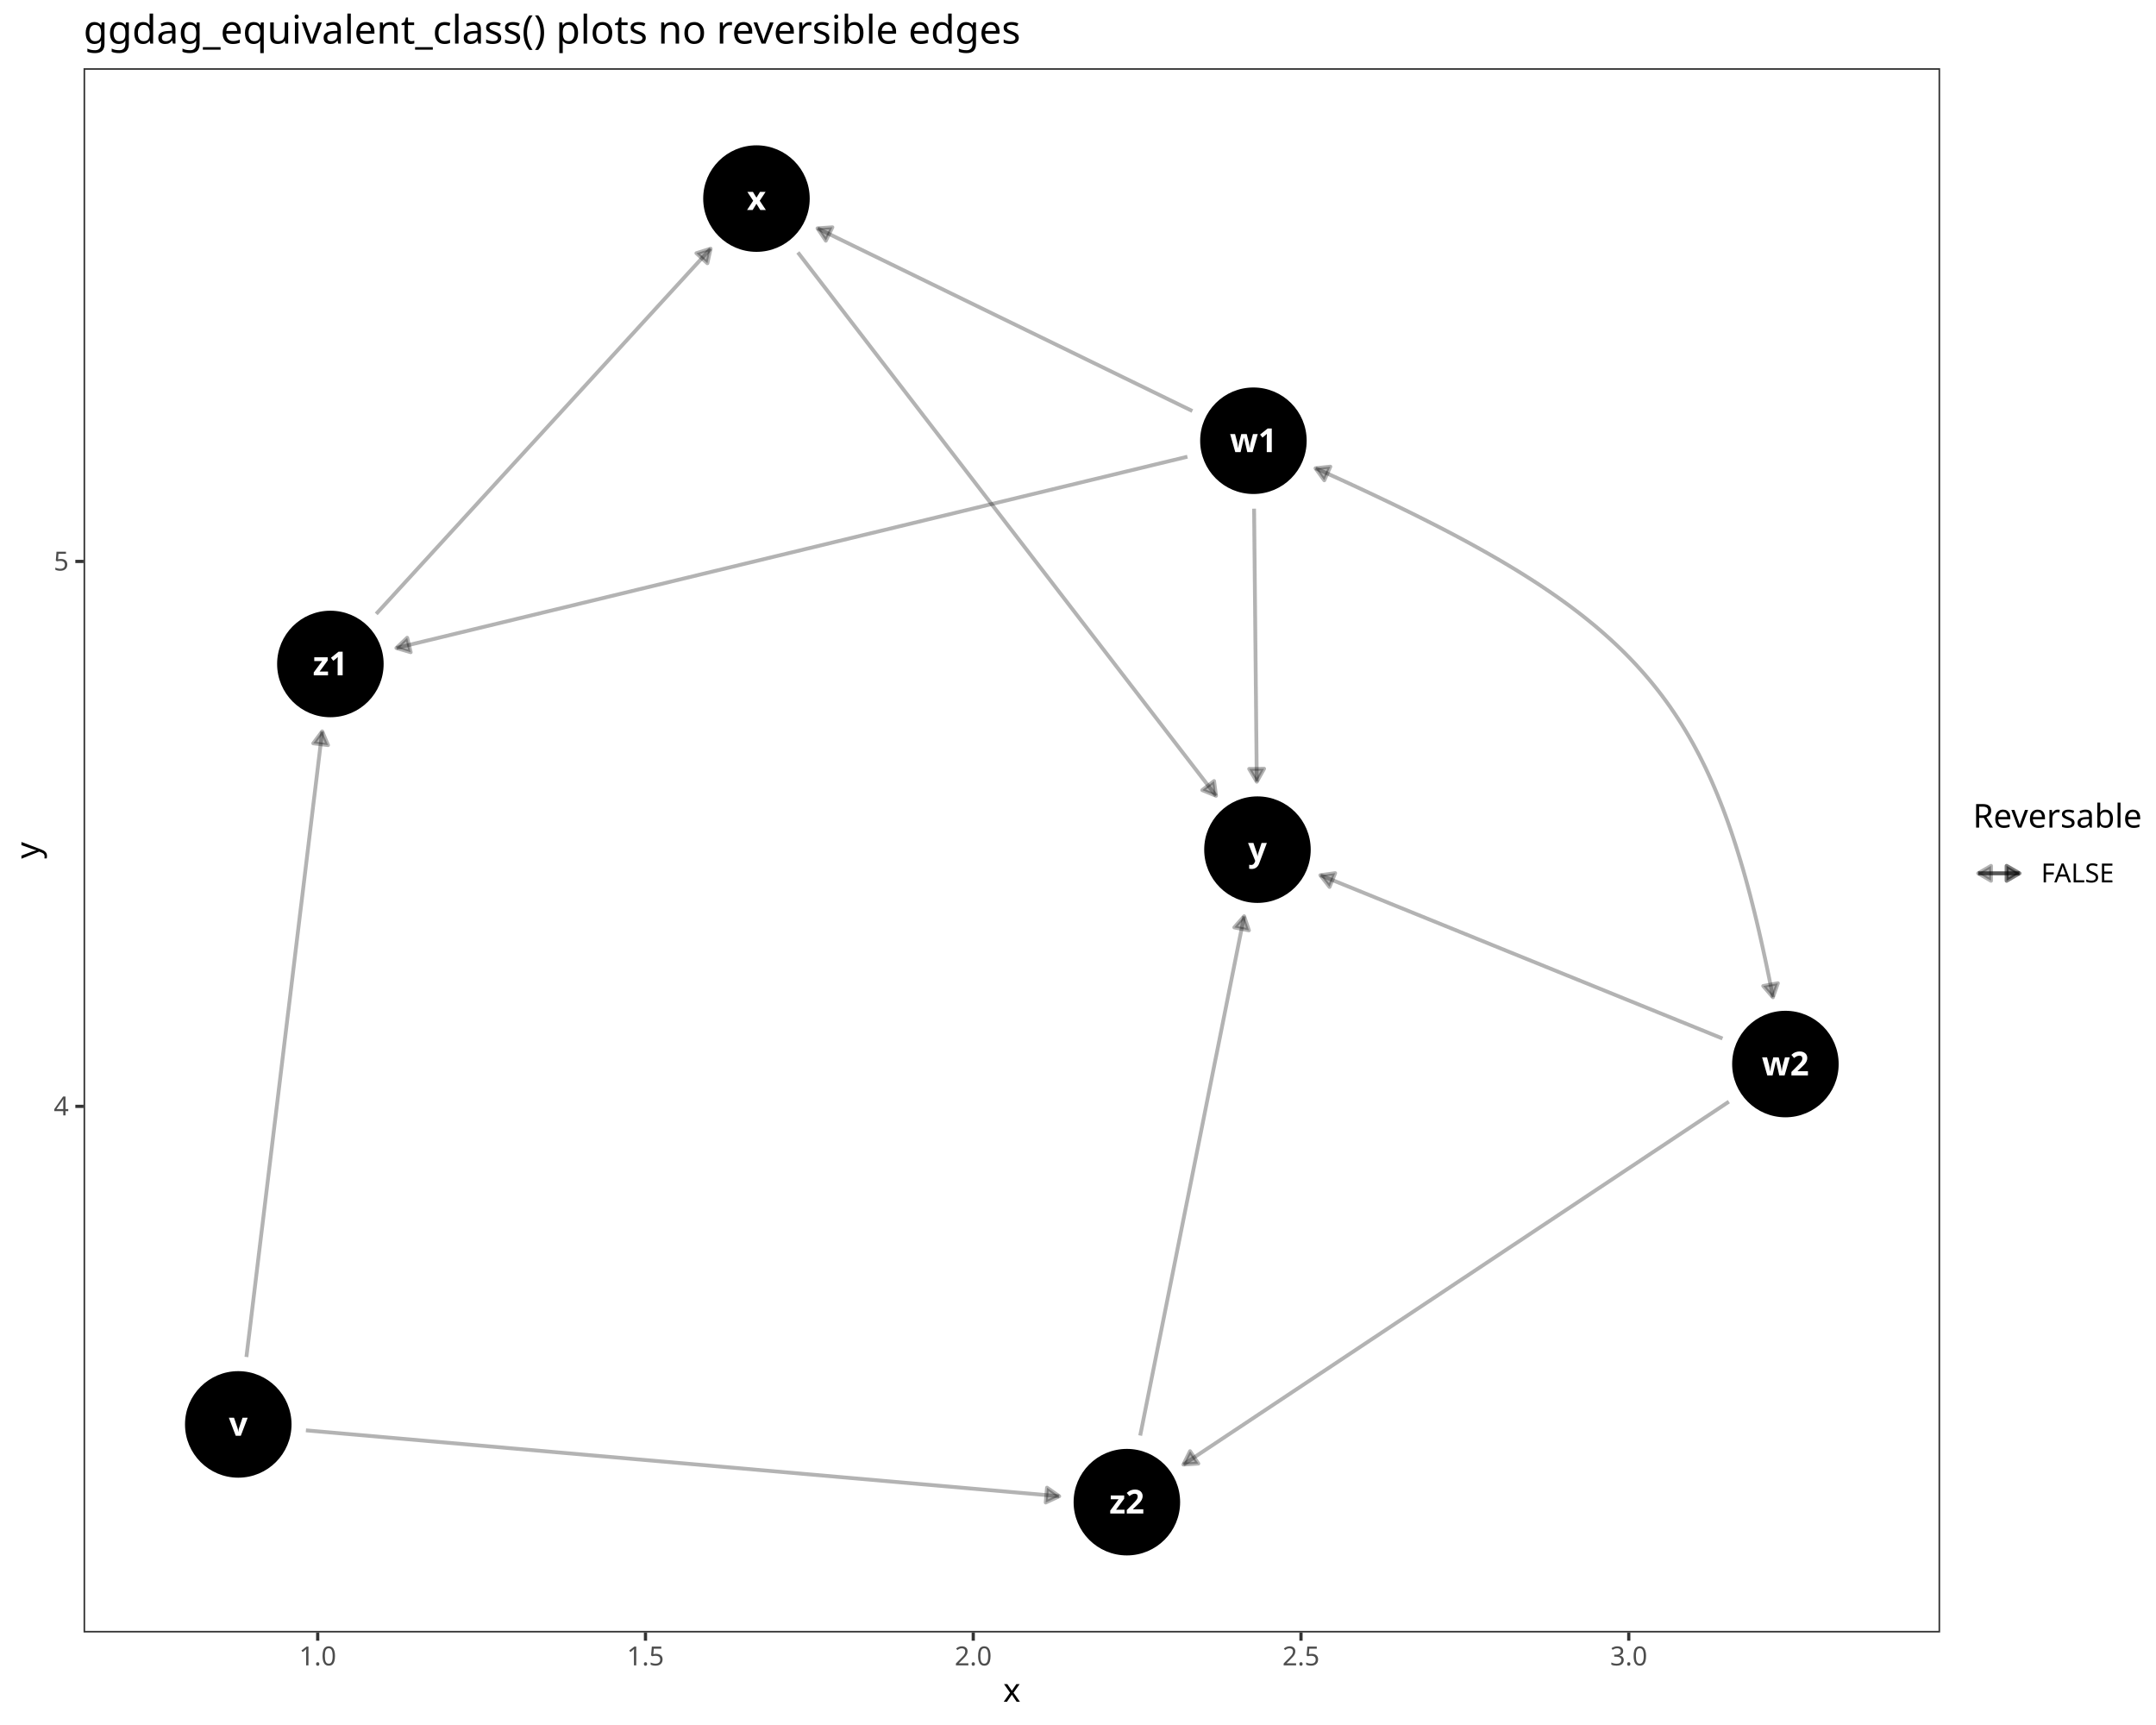
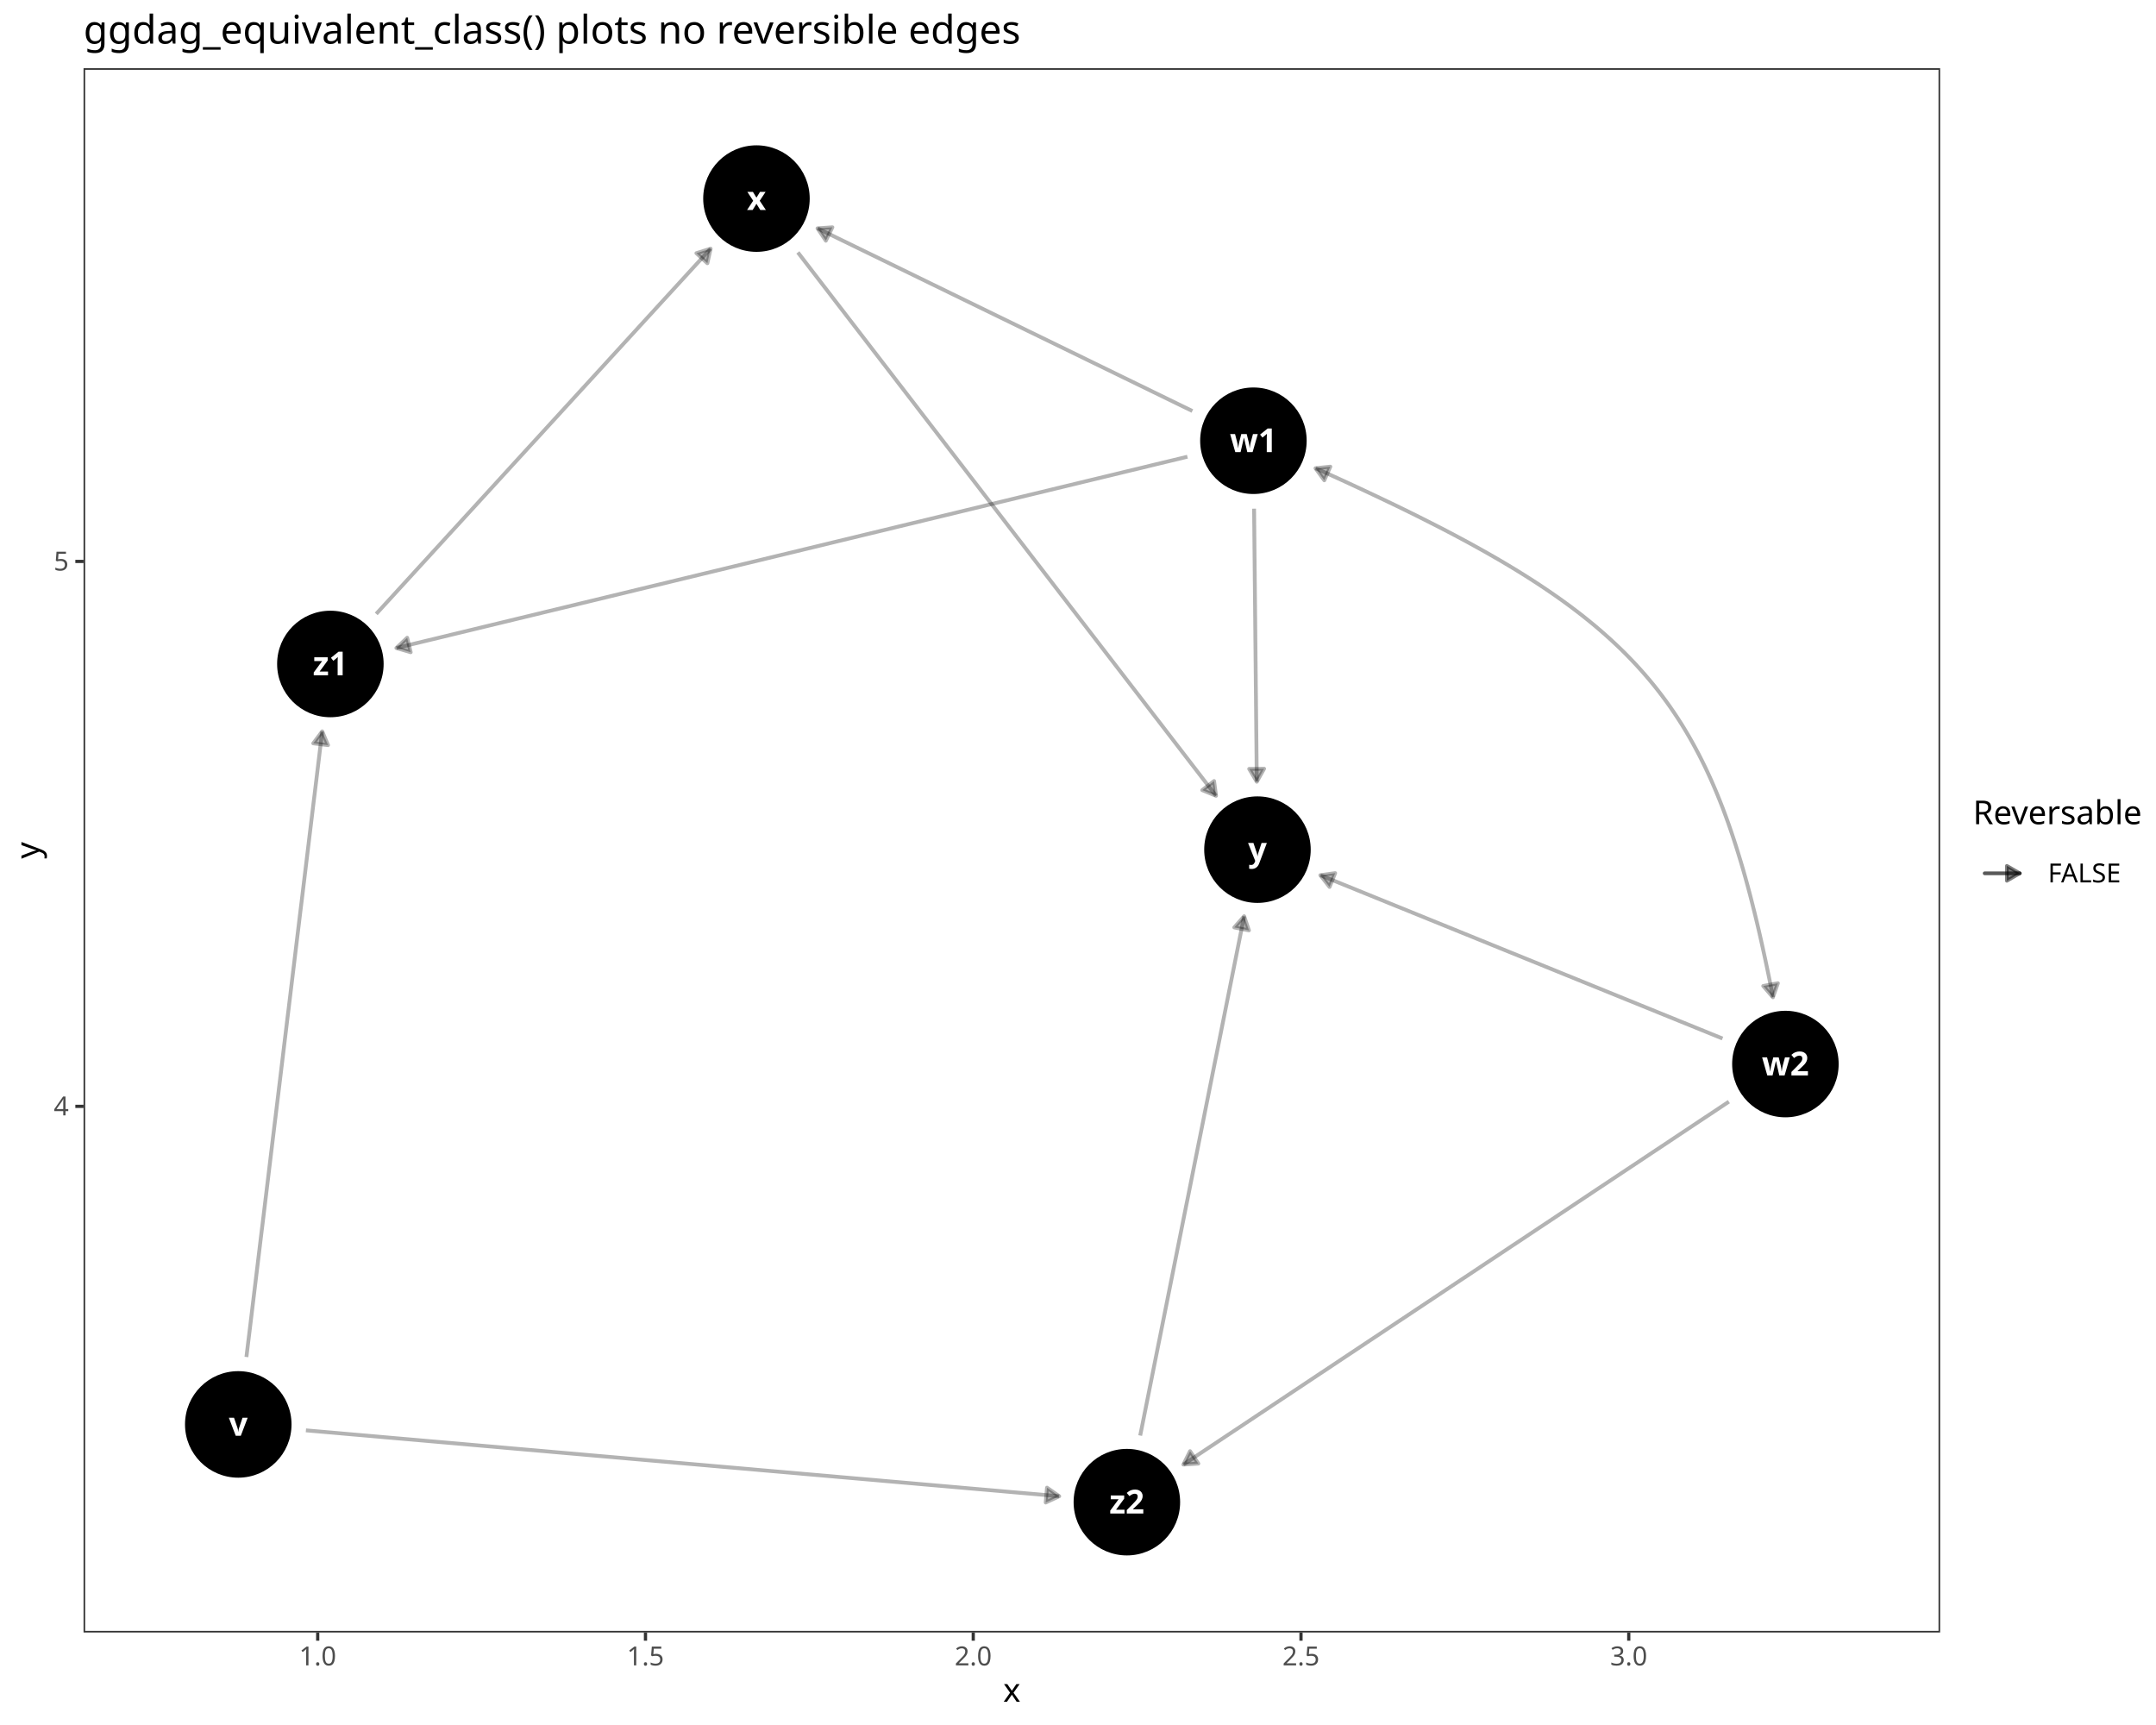
<svg xmlns="http://www.w3.org/2000/svg" class="svglite" data-engine-version="2.0" width="720.00pt" height="576.00pt" viewBox="0 0 720.00 576.00">
  <defs>
    <style type="text/css">
    .svglite line, .svglite polyline, .svglite polygon, .svglite path, .svglite rect, .svglite circle {
      fill: none;
      stroke: #000000;
      stroke-linecap: round;
      stroke-linejoin: round;
      stroke-miterlimit: 10.00;
    }
  </style>
  </defs>
  <rect width="100%" height="100%" style="stroke: none; fill: #FFFFFF;" />
  <defs>
    <clipPath id="cpMC4wMHw3MjAuMDB8MC4wMHw1NzYuMDA=">
      <rect x="0.00" y="0.00" width="720.00" height="576.00" />
    </clipPath>
  </defs>
  <g clip-path="url(#cpMC4wMHw3MjAuMDB8MC4wMHw1NzYuMDA=)">
    <rect x="0.00" y="0.00" width="720.00" height="576.00" style="stroke-width: 1.07; stroke: #FFFFFF; fill: #FFFFFF;" />
  </g>
  <defs>
    <clipPath id="cpMjcuOTB8NjQ3LjkxfDIyLjc4fDU0NS4xMQ==">
      <rect x="27.90" y="22.78" width="620.01" height="522.33" />
    </clipPath>
  </defs>
  <g clip-path="url(#cpMjcuOTB8NjQ3LjkxfDIyLjc4fDU0NS4xMQ==)">
    <rect x="27.90" y="22.78" width="620.01" height="522.33" style="stroke-width: 1.07; stroke: none; fill: #FFFFFF;" />
    <polyline points="82.29,453.12 82.36,452.55 82.67,449.98 82.98,447.42 83.30,444.85 83.61,442.29 83.92,439.72 84.23,437.16 84.54,434.59 84.85,432.03 85.16,429.46 85.47,426.90 85.78,424.33 86.09,421.77 86.40,419.20 86.71,416.64 87.02,414.07 87.33,411.51 87.65,408.94 87.96,406.38 88.27,403.82 88.58,401.25 88.89,398.69 89.20,396.12 89.51,393.56 89.82,390.99 90.13,388.43 90.44,385.86 90.75,383.30 91.06,380.73 91.37,378.17 91.68,375.60 92.00,373.04 92.31,370.47 92.62,367.91 92.93,365.34 93.24,362.78 93.55,360.21 93.86,357.65 94.17,355.08 94.48,352.52 94.79,349.95 95.10,347.39 95.41,344.82 95.72,342.26 96.03,339.69 96.35,337.13 96.66,334.56 96.97,332.00 97.28,329.43 97.59,326.87 97.90,324.30 98.21,321.74 98.52,319.18 98.83,316.61 99.14,314.05 99.45,311.48 99.76,308.92 100.07,306.35 100.38,303.79 100.70,301.22 101.01,298.66 101.32,296.09 101.63,293.53 101.94,290.96 102.25,288.40 102.56,285.83 102.87,283.27 103.18,280.70 103.49,278.14 103.80,275.57 104.11,273.01 104.42,270.44 104.73,267.88 105.05,265.31 105.36,262.75 105.67,260.18 105.98,257.62 106.29,255.05 106.60,252.49 106.91,249.92 107.22,247.36 107.53,244.79 107.60,244.22 " style="stroke-width: 1.28; stroke: #000000; stroke-opacity: 0.30; stroke-linecap: butt;" />
    <polygon points="109.55,248.81 107.60,244.22 104.61,248.21 " style="stroke-width: 1.28; stroke: #000000; stroke-opacity: 0.30; stroke-linecap: butt; fill: #000000; fill-opacity: 0.30;" />
    <polyline points="102.16,477.61 103.55,477.73 106.54,477.99 109.54,478.25 112.54,478.51 115.54,478.78 118.53,479.04 121.53,479.30 124.53,479.56 127.53,479.83 130.52,480.09 133.52,480.35 136.52,480.61 139.52,480.87 142.52,481.14 145.51,481.40 148.51,481.66 151.51,481.92 154.51,482.18 157.50,482.45 160.50,482.71 163.50,482.97 166.50,483.23 169.49,483.50 172.49,483.76 175.49,484.02 178.49,484.28 181.48,484.54 184.48,484.81 187.48,485.07 190.48,485.33 193.47,485.59 196.47,485.86 199.47,486.12 202.47,486.38 205.46,486.64 208.46,486.90 211.46,487.17 214.46,487.43 217.45,487.69 220.45,487.95 223.45,488.21 226.45,488.48 229.44,488.74 232.44,489.00 235.44,489.26 238.44,489.53 241.43,489.79 244.43,490.05 247.43,490.31 250.43,490.57 253.42,490.84 256.42,491.10 259.42,491.36 262.42,491.62 265.41,491.88 268.41,492.15 271.41,492.41 274.41,492.67 277.40,492.93 280.40,493.20 283.40,493.46 286.40,493.72 289.39,493.98 292.39,494.24 295.39,494.51 298.39,494.77 301.38,495.03 304.38,495.29 307.38,495.56 310.38,495.82 313.37,496.08 316.37,496.34 319.37,496.60 322.37,496.87 325.36,497.13 328.36,497.39 331.36,497.65 334.36,497.91 337.36,498.18 340.35,498.44 343.35,498.70 346.35,498.96 349.35,499.23 352.34,499.49 353.73,499.61 " style="stroke-width: 1.28; stroke: #000000; stroke-opacity: 0.30; stroke-linecap: butt;" />
    <polygon points="349.22,501.71 353.73,499.61 349.65,496.75 " style="stroke-width: 1.28; stroke: #000000; stroke-opacity: 0.30; stroke-linecap: butt; fill: #000000; fill-opacity: 0.30;" />
    <polyline points="398.19,137.24 396.79,136.55 395.11,135.74 393.43,134.92 391.76,134.10 390.08,133.29 388.41,132.47 386.73,131.65 385.05,130.84 383.38,130.02 381.70,129.20 380.02,128.39 378.35,127.57 376.67,126.75 374.99,125.94 373.32,125.12 371.64,124.30 369.97,123.49 368.29,122.67 366.61,121.85 364.94,121.04 363.26,120.22 361.58,119.40 359.91,118.58 358.23,117.77 356.56,116.95 354.88,116.13 353.20,115.32 351.53,114.50 349.85,113.68 348.17,112.87 346.50,112.05 344.82,111.23 343.14,110.42 341.47,109.60 339.79,108.78 338.12,107.97 336.44,107.15 334.76,106.33 333.09,105.52 331.41,104.70 329.73,103.88 328.06,103.07 326.38,102.25 324.70,101.43 323.03,100.62 321.35,99.80 319.68,98.98 318.00,98.17 316.32,97.35 314.65,96.53 312.97,95.71 311.29,94.90 309.62,94.08 307.94,93.26 306.26,92.45 304.59,91.63 302.91,90.81 301.24,90.00 299.56,89.18 297.88,88.36 296.21,87.55 294.53,86.73 292.85,85.91 291.18,85.10 289.50,84.28 287.82,83.46 286.15,82.65 284.47,81.83 282.80,81.01 281.12,80.20 279.44,79.38 277.77,78.56 276.09,77.75 274.41,76.93 273.01,76.24 " style="stroke-width: 1.28; stroke: #000000; stroke-opacity: 0.30; stroke-linecap: butt;" />
    <polygon points="277.98,75.89 273.01,76.24 275.79,80.37 " style="stroke-width: 1.28; stroke: #000000; stroke-opacity: 0.30; stroke-linecap: butt; fill: #000000; fill-opacity: 0.30;" />
    <polyline points="418.80,169.85 418.81,170.62 418.83,172.00 418.84,173.38 418.85,174.75 418.87,176.13 418.88,177.51 418.89,178.89 418.91,180.27 418.92,181.65 418.93,183.03 418.95,184.41 418.96,185.79 418.98,187.17 418.99,188.55 419.00,189.92 419.02,191.30 419.03,192.68 419.04,194.06 419.06,195.44 419.07,196.82 419.08,198.20 419.10,199.58 419.11,200.96 419.13,202.34 419.14,203.72 419.15,205.10 419.17,206.47 419.18,207.85 419.19,209.23 419.21,210.61 419.22,211.99 419.23,213.37 419.25,214.75 419.26,216.13 419.28,217.51 419.29,218.89 419.30,220.27 419.32,221.64 419.33,223.02 419.34,224.40 419.36,225.78 419.37,227.16 419.38,228.54 419.40,229.92 419.41,231.30 419.43,232.68 419.44,234.06 419.45,235.44 419.47,236.82 419.48,238.19 419.49,239.57 419.51,240.95 419.52,242.33 419.53,243.71 419.55,245.09 419.56,246.47 419.58,247.85 419.59,249.23 419.60,250.61 419.62,251.99 419.63,253.36 419.64,254.74 419.66,256.12 419.67,257.50 419.68,258.88 419.70,260.26 419.71,261.03 " style="stroke-width: 1.28; stroke: #000000; stroke-opacity: 0.30; stroke-linecap: butt;" />
    <polygon points="417.17,256.74 419.71,261.03 422.15,256.69 " style="stroke-width: 1.28; stroke: #000000; stroke-opacity: 0.30; stroke-linecap: butt; fill: #000000; fill-opacity: 0.30;" />
    <polyline points="396.54,152.50 393.67,153.20 390.56,153.95 387.44,154.70 384.33,155.45 381.22,156.21 378.10,156.96 374.99,157.71 371.88,158.47 368.76,159.22 365.65,159.97 362.53,160.72 359.42,161.48 356.31,162.23 353.19,162.98 350.08,163.74 346.97,164.49 343.85,165.24 340.74,165.99 337.62,166.75 334.51,167.50 331.40,168.25 328.28,169.01 325.17,169.76 322.06,170.51 318.94,171.27 315.83,172.02 312.72,172.77 309.60,173.52 306.49,174.28 303.37,175.03 300.26,175.78 297.15,176.54 294.03,177.29 290.92,178.04 287.81,178.79 284.69,179.55 281.58,180.30 278.47,181.05 275.35,181.81 272.24,182.56 269.12,183.31 266.01,184.07 262.90,184.82 259.78,185.57 256.67,186.32 253.56,187.08 250.44,187.83 247.33,188.58 244.21,189.34 241.10,190.09 237.99,190.84 234.87,191.59 231.76,192.35 228.65,193.10 225.53,193.85 222.42,194.61 219.31,195.36 216.19,196.11 213.08,196.86 209.96,197.62 206.85,198.37 203.74,199.12 200.62,199.88 197.51,200.63 194.40,201.38 191.28,202.14 188.17,202.89 185.06,203.64 181.94,204.39 178.83,205.15 175.71,205.90 172.60,206.65 169.49,207.41 166.37,208.16 163.26,208.91 160.15,209.66 157.03,210.42 153.92,211.17 150.81,211.92 147.69,212.68 144.58,213.43 141.46,214.18 138.35,214.93 135.24,215.69 132.37,216.38 " style="stroke-width: 1.28; stroke: #000000; stroke-opacity: 0.30; stroke-linecap: butt;" />
    <polygon points="135.98,212.95 132.37,216.38 137.15,217.79 " style="stroke-width: 1.28; stroke: #000000; stroke-opacity: 0.30; stroke-linecap: butt; fill: #000000; fill-opacity: 0.30;" />
    <polyline points="575.23,346.77 574.87,346.62 573.09,345.90 571.31,345.18 569.53,344.45 567.75,343.73 565.97,343.01 564.19,342.28 562.41,341.56 560.62,340.84 558.84,340.11 557.06,339.39 555.28,338.67 553.50,337.95 551.72,337.22 549.94,336.50 548.16,335.78 546.38,335.05 544.60,334.33 542.81,333.61 541.03,332.88 539.25,332.16 537.47,331.44 535.69,330.71 533.91,329.99 532.13,329.27 530.35,328.54 528.57,327.82 526.79,327.10 525.01,326.37 523.22,325.65 521.44,324.93 519.66,324.20 517.88,323.48 516.10,322.76 514.32,322.03 512.54,321.31 510.76,320.59 508.98,319.87 507.20,319.14 505.42,318.42 503.63,317.70 501.85,316.97 500.07,316.25 498.29,315.53 496.51,314.80 494.73,314.08 492.95,313.36 491.17,312.63 489.39,311.91 487.61,311.19 485.82,310.46 484.04,309.74 482.26,309.02 480.48,308.29 478.70,307.57 476.92,306.85 475.14,306.12 473.36,305.40 471.58,304.68 469.80,303.95 468.02,303.23 466.23,302.51 464.45,301.79 462.67,301.06 460.89,300.34 459.11,299.62 457.33,298.89 455.55,298.17 453.77,297.45 451.99,296.72 450.21,296.00 448.43,295.28 446.64,294.55 444.86,293.83 443.08,293.11 441.30,292.38 440.94,292.24 " style="stroke-width: 1.28; stroke: #000000; stroke-opacity: 0.30; stroke-linecap: butt;" />
    <polygon points="445.88,291.55 440.94,292.24 444.00,296.17 " style="stroke-width: 1.28; stroke: #000000; stroke-opacity: 0.30; stroke-linecap: butt; fill: #000000; fill-opacity: 0.30;" />
    <polyline points="577.36,367.86 576.25,368.60 574.03,370.08 571.81,371.56 569.59,373.03 567.36,374.51 565.14,375.99 562.92,377.47 560.70,378.94 558.48,380.42 556.26,381.90 554.04,383.38 551.81,384.85 549.59,386.33 547.37,387.81 545.15,389.29 542.93,390.76 540.71,392.24 538.49,393.72 536.26,395.20 534.04,396.67 531.82,398.15 529.60,399.63 527.38,401.11 525.16,402.59 522.94,404.06 520.71,405.54 518.49,407.02 516.27,408.50 514.05,409.97 511.83,411.45 509.61,412.93 507.39,414.41 505.16,415.88 502.94,417.36 500.72,418.84 498.50,420.32 496.28,421.79 494.06,423.27 491.84,424.75 489.62,426.23 487.39,427.70 485.17,429.18 482.95,430.66 480.73,432.14 478.51,433.62 476.29,435.09 474.07,436.57 471.84,438.05 469.62,439.53 467.40,441.00 465.18,442.48 462.96,443.96 460.74,445.44 458.52,446.91 456.29,448.39 454.07,449.87 451.85,451.35 449.63,452.82 447.41,454.30 445.19,455.78 442.97,457.26 440.74,458.73 438.52,460.21 436.30,461.69 434.08,463.17 431.86,464.64 429.64,466.12 427.42,467.60 425.19,469.08 422.97,470.56 420.75,472.03 418.53,473.51 416.31,474.99 414.09,476.47 411.87,477.94 409.64,479.42 407.42,480.90 405.20,482.38 402.98,483.85 400.76,485.33 398.54,486.81 396.32,488.29 395.20,489.03 " style="stroke-width: 1.28; stroke: #000000; stroke-opacity: 0.30; stroke-linecap: butt;" />
    <polygon points="397.42,484.56 395.20,489.03 400.18,488.71 " style="stroke-width: 1.28; stroke: #000000; stroke-opacity: 0.30; stroke-linecap: butt; fill: #000000; fill-opacity: 0.30;" />
    <polyline points="266.45,84.28 267.83,86.07 269.52,88.27 271.21,90.47 272.90,92.66 274.59,94.86 276.28,97.05 277.97,99.25 279.66,101.45 281.35,103.64 283.04,105.84 284.73,108.03 286.42,110.23 288.11,112.42 289.80,114.62 291.49,116.82 293.18,119.01 294.87,121.21 296.56,123.40 298.25,125.60 299.94,127.80 301.63,129.99 303.32,132.19 305.01,134.38 306.70,136.58 308.39,138.78 310.08,140.97 311.77,143.17 313.46,145.36 315.15,147.56 316.84,149.76 318.53,151.95 320.22,154.15 321.91,156.34 323.60,158.54 325.29,160.73 326.98,162.93 328.67,165.13 330.36,167.32 332.05,169.52 333.74,171.71 335.43,173.91 337.12,176.11 338.81,178.30 340.50,180.50 342.19,182.69 343.88,184.89 345.57,187.09 347.26,189.28 348.95,191.48 350.64,193.67 352.33,195.87 354.02,198.07 355.71,200.26 357.40,202.46 359.09,204.65 360.78,206.85 362.47,209.04 364.16,211.24 365.85,213.44 367.54,215.63 369.23,217.83 370.92,220.02 372.61,222.22 374.30,224.42 375.99,226.61 377.68,228.81 379.37,231.00 381.06,233.20 382.75,235.40 384.44,237.59 386.13,239.79 387.82,241.98 389.51,244.18 391.20,246.37 392.89,248.57 394.58,250.77 396.27,252.96 397.96,255.16 399.65,257.35 401.34,259.55 403.03,261.75 404.72,263.94 406.10,265.73 " style="stroke-width: 1.28; stroke: #000000; stroke-opacity: 0.30; stroke-linecap: butt;" />
    <polygon points="401.49,263.83 406.10,265.73 405.44,260.80 " style="stroke-width: 1.28; stroke: #000000; stroke-opacity: 0.30; stroke-linecap: butt; fill: #000000; fill-opacity: 0.30;" />
    <polyline points="125.64,204.99 126.14,204.44 127.58,202.87 129.01,201.31 130.45,199.74 131.89,198.17 133.32,196.60 134.76,195.03 136.20,193.46 137.64,191.89 139.07,190.32 140.51,188.75 141.95,187.18 143.39,185.61 144.82,184.04 146.26,182.47 147.70,180.90 149.13,179.33 150.57,177.76 152.01,176.19 153.45,174.62 154.88,173.05 156.32,171.48 157.76,169.91 159.20,168.34 160.63,166.77 162.07,165.20 163.51,163.63 164.95,162.06 166.38,160.49 167.82,158.92 169.26,157.35 170.69,155.78 172.13,154.21 173.57,152.64 175.01,151.07 176.44,149.50 177.88,147.94 179.32,146.37 180.76,144.80 182.19,143.23 183.63,141.66 185.07,140.09 186.51,138.52 187.94,136.95 189.38,135.38 190.82,133.81 192.25,132.24 193.69,130.67 195.13,129.10 196.57,127.53 198.00,125.96 199.44,124.39 200.88,122.82 202.32,121.25 203.75,119.68 205.19,118.11 206.63,116.54 208.06,114.97 209.50,113.40 210.94,111.83 212.38,110.26 213.81,108.69 215.25,107.12 216.69,105.55 218.13,103.98 219.56,102.41 221.00,100.84 222.44,99.27 223.88,97.70 225.31,96.14 226.75,94.57 228.19,93.00 229.62,91.43 231.06,89.86 232.50,88.29 233.94,86.72 235.37,85.15 236.81,83.58 237.31,83.04 " style="stroke-width: 1.28; stroke: #000000; stroke-opacity: 0.30; stroke-linecap: butt;" />
    <polygon points="236.23,87.90 237.31,83.04 232.56,84.54 " style="stroke-width: 1.28; stroke: #000000; stroke-opacity: 0.30; stroke-linecap: butt; fill: #000000; fill-opacity: 0.30;" />
    <polyline points="380.77,479.35 381.17,477.38 381.61,475.18 382.05,472.97 382.49,470.77 382.93,468.57 383.37,466.37 383.81,464.17 384.25,461.97 384.69,459.77 385.13,457.57 385.57,455.37 386.01,453.17 386.45,450.97 386.89,448.77 387.34,446.56 387.78,444.36 388.22,442.16 388.66,439.96 389.10,437.76 389.54,435.56 389.98,433.36 390.42,431.16 390.86,428.96 391.30,426.76 391.74,424.56 392.18,422.36 392.62,420.16 393.06,417.95 393.50,415.75 393.94,413.55 394.38,411.35 394.82,409.15 395.26,406.95 395.70,404.75 396.14,402.55 396.59,400.35 397.03,398.15 397.47,395.95 397.91,393.75 398.35,391.54 398.79,389.34 399.23,387.14 399.67,384.94 400.11,382.74 400.55,380.54 400.99,378.34 401.43,376.14 401.87,373.94 402.31,371.74 402.75,369.54 403.19,367.34 403.63,365.14 404.07,362.93 404.51,360.73 404.95,358.53 405.39,356.33 405.83,354.13 406.28,351.93 406.72,349.73 407.16,347.53 407.60,345.33 408.04,343.13 408.48,340.93 408.92,338.73 409.36,336.52 409.80,334.32 410.24,332.12 410.68,329.92 411.12,327.72 411.56,325.52 412.00,323.32 412.44,321.12 412.88,318.92 413.32,316.72 413.76,314.52 414.20,312.32 414.64,310.11 415.08,307.91 415.48,305.94 " style="stroke-width: 1.28; stroke: #000000; stroke-opacity: 0.30; stroke-linecap: butt;" />
    <polygon points="417.08,310.66 415.48,305.94 412.19,309.68 " style="stroke-width: 1.28; stroke: #000000; stroke-opacity: 0.30; stroke-linecap: butt; fill: #000000; fill-opacity: 0.30;" />
    <polyline points="439.31,156.35 442.05,157.56 445.72,159.23 449.33,160.88 452.87,162.52 456.34,164.14 459.75,165.75 463.10,167.34 466.39,168.92 469.61,170.49 472.78,172.05 475.88,173.61 478.92,175.15 481.91,176.68 484.84,178.21 487.71,179.74 490.52,181.25 493.27,182.77 495.98,184.28 498.62,185.79 501.22,187.29 503.76,188.80 506.25,190.30 508.68,191.81 511.07,193.32 513.41,194.83 515.69,196.35 517.93,197.87 520.12,199.39 522.27,200.92 524.37,202.46 526.42,204.01 528.43,205.56 530.39,207.13 532.31,208.70 534.19,210.29 536.02,211.89 537.82,213.50 539.57,215.13 541.29,216.77 542.96,218.42 544.60,220.10 546.20,221.79 547.76,223.50 549.29,225.23 550.78,226.97 552.24,228.74 553.67,230.54 555.06,232.35 556.42,234.19 557.75,236.05 559.04,237.94 560.31,239.85 561.55,241.79 562.76,243.76 563.94,245.76 565.09,247.78 566.22,249.84 567.33,251.93 568.40,254.05 569.46,256.20 570.49,258.39 571.50,260.61 572.48,262.87 573.45,265.17 574.39,267.50 575.32,269.87 576.22,272.28 577.11,274.73 577.98,277.22 578.83,279.75 579.67,282.33 580.49,284.95 581.30,287.61 582.10,290.32 582.88,293.07 583.65,295.87 584.41,298.72 585.15,301.62 585.89,304.56 586.62,307.56 587.34,310.61 588.05,313.71 588.75,316.86 589.45,320.07 590.14,323.33 590.83,326.65 591.51,330.03 592.07,333.01 " style="stroke-width: 1.28; stroke: #000000; stroke-opacity: 0.30; stroke-linecap: butt;" />
    <polygon points="444.27,155.82 439.31,156.35 442.25,160.38 " style="stroke-width: 1.28; stroke: #000000; stroke-opacity: 0.30; stroke-linecap: butt; fill: #000000; fill-opacity: 0.30;" />
    <polygon points="588.83,329.23 592.07,333.01 593.73,328.31 " style="stroke-width: 1.28; stroke: #000000; stroke-opacity: 0.30; stroke-linecap: butt; fill: #000000; fill-opacity: 0.30;" />
    <circle cx="79.57" cy="475.63" r="17.43" style="stroke-width: 0.71; fill: #000000;" />
    <circle cx="418.58" cy="147.17" r="17.43" style="stroke-width: 0.71; fill: #000000;" />
    <circle cx="596.24" cy="355.30" r="17.43" style="stroke-width: 0.71; fill: #000000;" />
    <circle cx="252.62" cy="66.31" r="17.43" style="stroke-width: 0.71; fill: #000000;" />
    <circle cx="419.93" cy="283.71" r="17.43" style="stroke-width: 0.71; fill: #000000;" />
    <circle cx="110.33" cy="221.71" r="17.43" style="stroke-width: 0.71; fill: #000000;" />
    <circle cx="376.32" cy="501.59" r="17.43" style="stroke-width: 0.71; fill: #000000;" />
    <text x="79.57" y="479.43" text-anchor="middle" style="font-size: 11.04px; font-weight: bold; fill: #FFFFFF; font-family: sans;" textLength="5.52px" lengthAdjust="spacingAndGlyphs">v</text>
    <text x="418.58" y="150.97" text-anchor="middle" style="font-size: 11.04px; font-weight: bold; fill: #FFFFFF; font-family: sans;" textLength="14.12px" lengthAdjust="spacingAndGlyphs">w1</text>
    <text x="596.24" y="359.10" text-anchor="middle" style="font-size: 11.04px; font-weight: bold; fill: #FFFFFF; font-family: sans;" textLength="14.12px" lengthAdjust="spacingAndGlyphs">w2</text>
    <text x="252.62" y="70.11" text-anchor="middle" style="font-size: 11.04px; font-weight: bold; fill: #FFFFFF; font-family: sans;" textLength="5.52px" lengthAdjust="spacingAndGlyphs">x</text>
    <text x="419.93" y="287.50" text-anchor="middle" style="font-size: 11.04px; font-weight: bold; fill: #FFFFFF; font-family: sans;" textLength="5.52px" lengthAdjust="spacingAndGlyphs">y</text>
    <text x="110.33" y="225.51" text-anchor="middle" style="font-size: 11.04px; font-weight: bold; fill: #FFFFFF; font-family: sans;" textLength="11.66px" lengthAdjust="spacingAndGlyphs">z1</text>
    <text x="376.32" y="505.38" text-anchor="middle" style="font-size: 11.04px; font-weight: bold; fill: #FFFFFF; font-family: sans;" textLength="11.66px" lengthAdjust="spacingAndGlyphs">z2</text>
    <rect x="27.90" y="22.78" width="620.01" height="522.33" style="stroke-width: 1.07; stroke: #333333;" />
  </g>
  <g clip-path="url(#cpMC4wMHw3MjAuMDB8MC4wMHw1NzYuMDA=)">
    <text x="22.97" y="372.45" text-anchor="end" style="font-size: 8.80px; fill: #4D4D4D; font-family: sans;" textLength="4.89px" lengthAdjust="spacingAndGlyphs">4</text>
    <text x="22.97" y="190.50" text-anchor="end" style="font-size: 8.80px; fill: #4D4D4D; font-family: sans;" textLength="4.89px" lengthAdjust="spacingAndGlyphs">5</text>
    <polyline points="25.16,369.43 27.90,369.43 " style="stroke-width: 1.07; stroke: #333333; stroke-linecap: butt;" />
    <polyline points="25.16,187.47 27.90,187.47 " style="stroke-width: 1.07; stroke: #333333; stroke-linecap: butt;" />
    <polyline points="106.10,547.85 106.10,545.11 " style="stroke-width: 1.07; stroke: #333333; stroke-linecap: butt;" />
    <polyline points="215.56,547.85 215.56,545.11 " style="stroke-width: 1.07; stroke: #333333; stroke-linecap: butt;" />
    <polyline points="325.02,547.85 325.02,545.11 " style="stroke-width: 1.07; stroke: #333333; stroke-linecap: butt;" />
    <polyline points="434.47,547.85 434.47,545.11 " style="stroke-width: 1.07; stroke: #333333; stroke-linecap: butt;" />
    <polyline points="543.93,547.85 543.93,545.11 " style="stroke-width: 1.07; stroke: #333333; stroke-linecap: butt;" />
    <text x="106.10" y="556.10" text-anchor="middle" style="font-size: 8.80px; fill: #4D4D4D; font-family: sans;" textLength="12.23px" lengthAdjust="spacingAndGlyphs">1.0</text>
    <text x="215.56" y="556.10" text-anchor="middle" style="font-size: 8.80px; fill: #4D4D4D; font-family: sans;" textLength="12.23px" lengthAdjust="spacingAndGlyphs">1.5</text>
    <text x="325.02" y="556.10" text-anchor="middle" style="font-size: 8.80px; fill: #4D4D4D; font-family: sans;" textLength="12.23px" lengthAdjust="spacingAndGlyphs">2.0</text>
    <text x="434.47" y="556.10" text-anchor="middle" style="font-size: 8.80px; fill: #4D4D4D; font-family: sans;" textLength="12.23px" lengthAdjust="spacingAndGlyphs">2.5</text>
    <text x="543.93" y="556.10" text-anchor="middle" style="font-size: 8.80px; fill: #4D4D4D; font-family: sans;" textLength="12.23px" lengthAdjust="spacingAndGlyphs">3.0</text>
    <text x="337.90" y="568.24" text-anchor="middle" style="font-size: 11.00px; font-family: sans;" textLength="5.50px" lengthAdjust="spacingAndGlyphs">x</text>
    <text transform="translate(13.05,283.95) rotate(-90)" text-anchor="middle" style="font-size: 11.00px; font-family: sans;" textLength="5.50px" lengthAdjust="spacingAndGlyphs">y</text>
-     <rect x="658.87" y="267.64" width="55.65" height="32.61" style="stroke-width: 1.07; stroke: none; fill: #FFFFFF;" />
-     <text x="658.87" y="276.35" style="font-size: 11.00px; font-family: sans;" textLength="55.65px" lengthAdjust="spacingAndGlyphs">Reversable</text>
-     <rect x="658.87" y="282.97" width="17.28" height="17.28" style="stroke-width: 1.07; stroke: none; fill: #FFFFFF;" />
-     <line x1="660.60" y1="291.61" x2="674.42" y2="291.61" style="stroke-width: 1.28; stroke: #000000; stroke-opacity: 0.30; stroke-linecap: butt;" />
-     <polygon points="670.11,294.11 674.42,291.61 670.11,289.12 " style="stroke-width: 1.28; stroke: #000000; stroke-opacity: 0.30; stroke-linecap: butt; fill: #000000; fill-opacity: 0.30;" />
-     <line x1="660.60" y1="291.61" x2="674.42" y2="291.61" style="stroke-width: 1.28; stroke: #000000; stroke-opacity: 0.30; stroke-linecap: butt;" />
-     <polygon points="664.91,289.12 660.60,291.61 664.91,294.11 " style="stroke-width: 1.28; stroke: #000000; stroke-opacity: 0.30; stroke-linecap: butt; fill: #000000; fill-opacity: 0.30;" />
-     <polygon points="670.11,294.11 674.42,291.61 670.11,289.12 " style="stroke-width: 1.28; stroke: #000000; stroke-opacity: 0.30; stroke-linecap: butt; fill: #000000; fill-opacity: 0.30;" />
-     <line x1="660.60" y1="291.61" x2="674.42" y2="291.61" style="stroke-width: 1.28; stroke: #000000; stroke-opacity: 0.30; stroke-linecap: butt;" />
-     <text x="681.63" y="294.64" style="font-size: 8.80px; font-family: sans;" textLength="27.88px" lengthAdjust="spacingAndGlyphs">FALSE</text>
+     <rect x="658.87" y="266.50" width="55.65" height="34.89" style="stroke-width: 1.07; stroke: none; fill: #FFFFFF;" />
+     <text x="658.87" y="275.21" style="font-size: 11.00px; font-family: sans;" textLength="55.65px" lengthAdjust="spacingAndGlyphs">Reversable</text>
+     <rect x="658.87" y="281.84" width="19.56" height="19.56" style="stroke-width: 1.07; stroke: none; fill: #FFFFFF;" />
+     <line x1="662.78" y1="291.61" x2="674.52" y2="291.61" style="stroke-width: 1.19; stroke: #000000; stroke-opacity: 0.30;" />
+     <polygon points="670.20,294.11 674.52,291.61 670.20,289.12 " style="stroke-width: 1.19; stroke: #000000; stroke-opacity: 0.30; fill: #000000; fill-opacity: 0.30;" />
+     <line x1="662.78" y1="291.61" x2="674.52" y2="291.61" style="stroke-width: 1.19; stroke: #000000; stroke-opacity: 0.30;" />
+     <polygon points="670.20,294.11 674.52,291.61 670.20,289.12 " style="stroke-width: 1.19; stroke: #000000; stroke-opacity: 0.30; fill: #000000; fill-opacity: 0.30;" />
+     <line x1="662.78" y1="291.61" x2="674.52" y2="291.61" style="stroke-width: 1.19; stroke: #000000; stroke-opacity: 0.30;" />
+     <text x="683.91" y="294.64" style="font-size: 8.80px; font-family: sans;" textLength="27.88px" lengthAdjust="spacingAndGlyphs">FALSE</text>
    <text x="27.90" y="14.56" style="font-size: 13.20px; font-family: sans;" textLength="300.90px" lengthAdjust="spacingAndGlyphs">ggdag_equivalent_class() plots no reversible edges</text>
  </g>
</svg>
